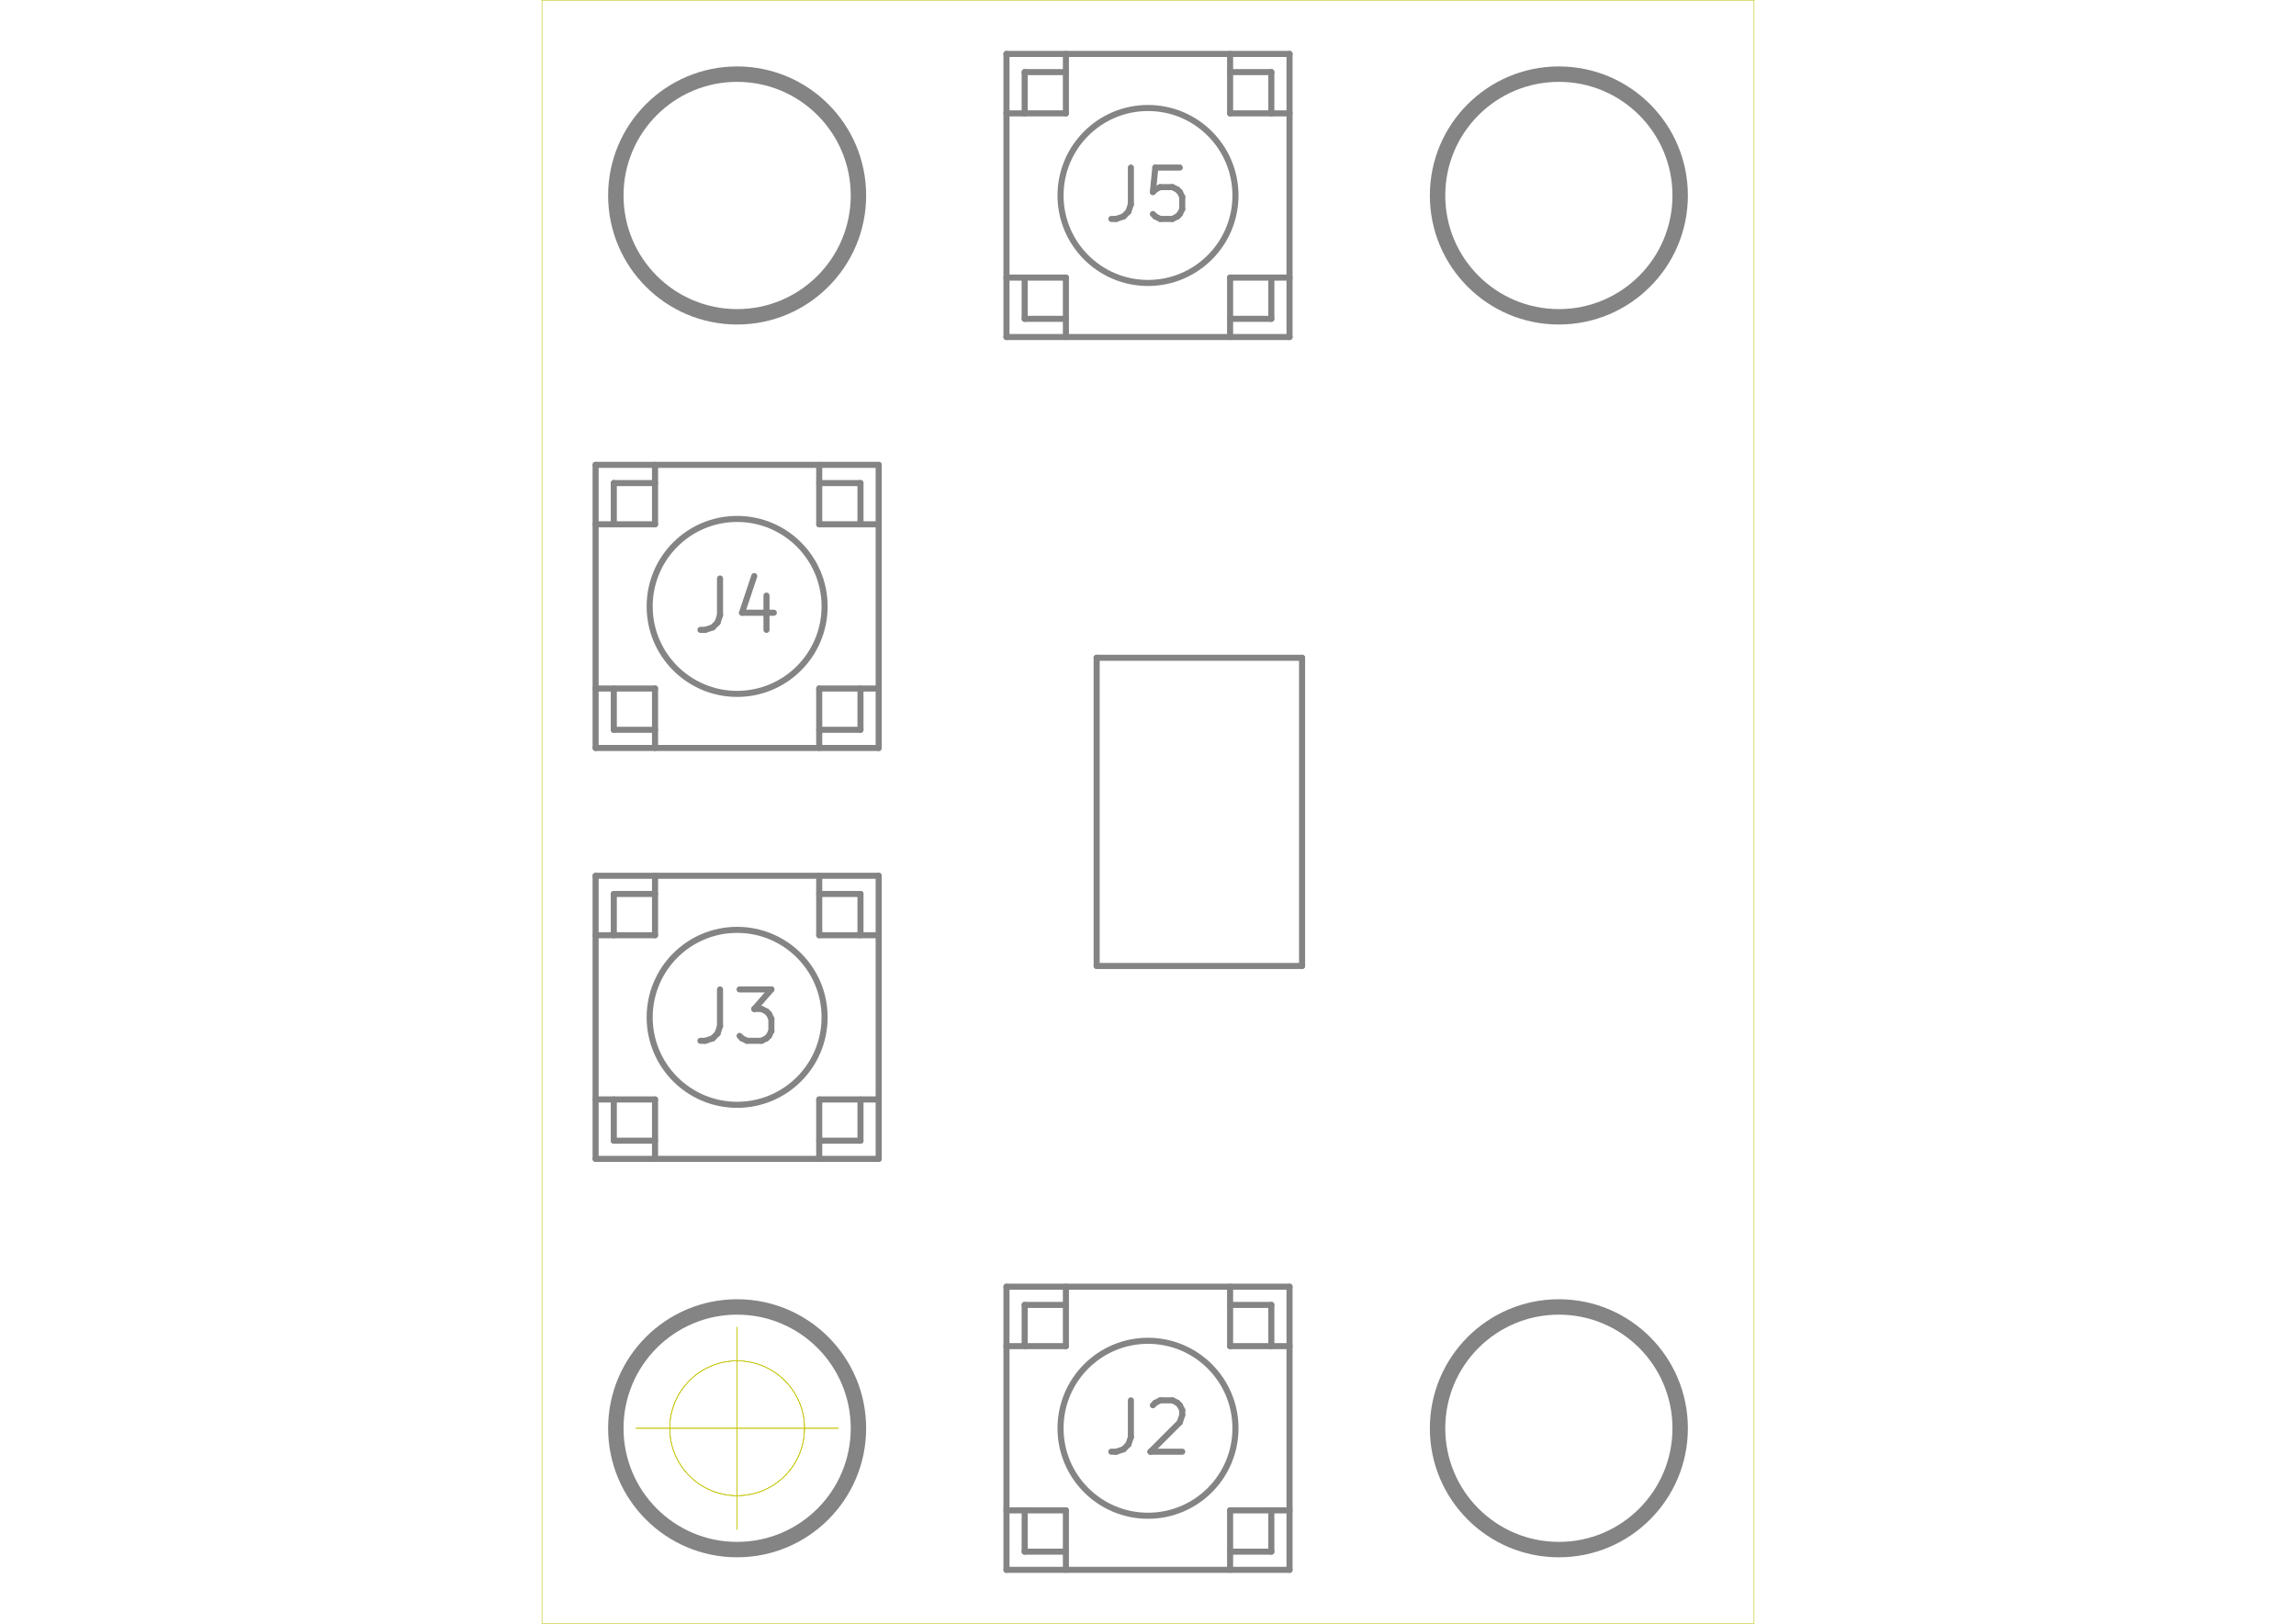
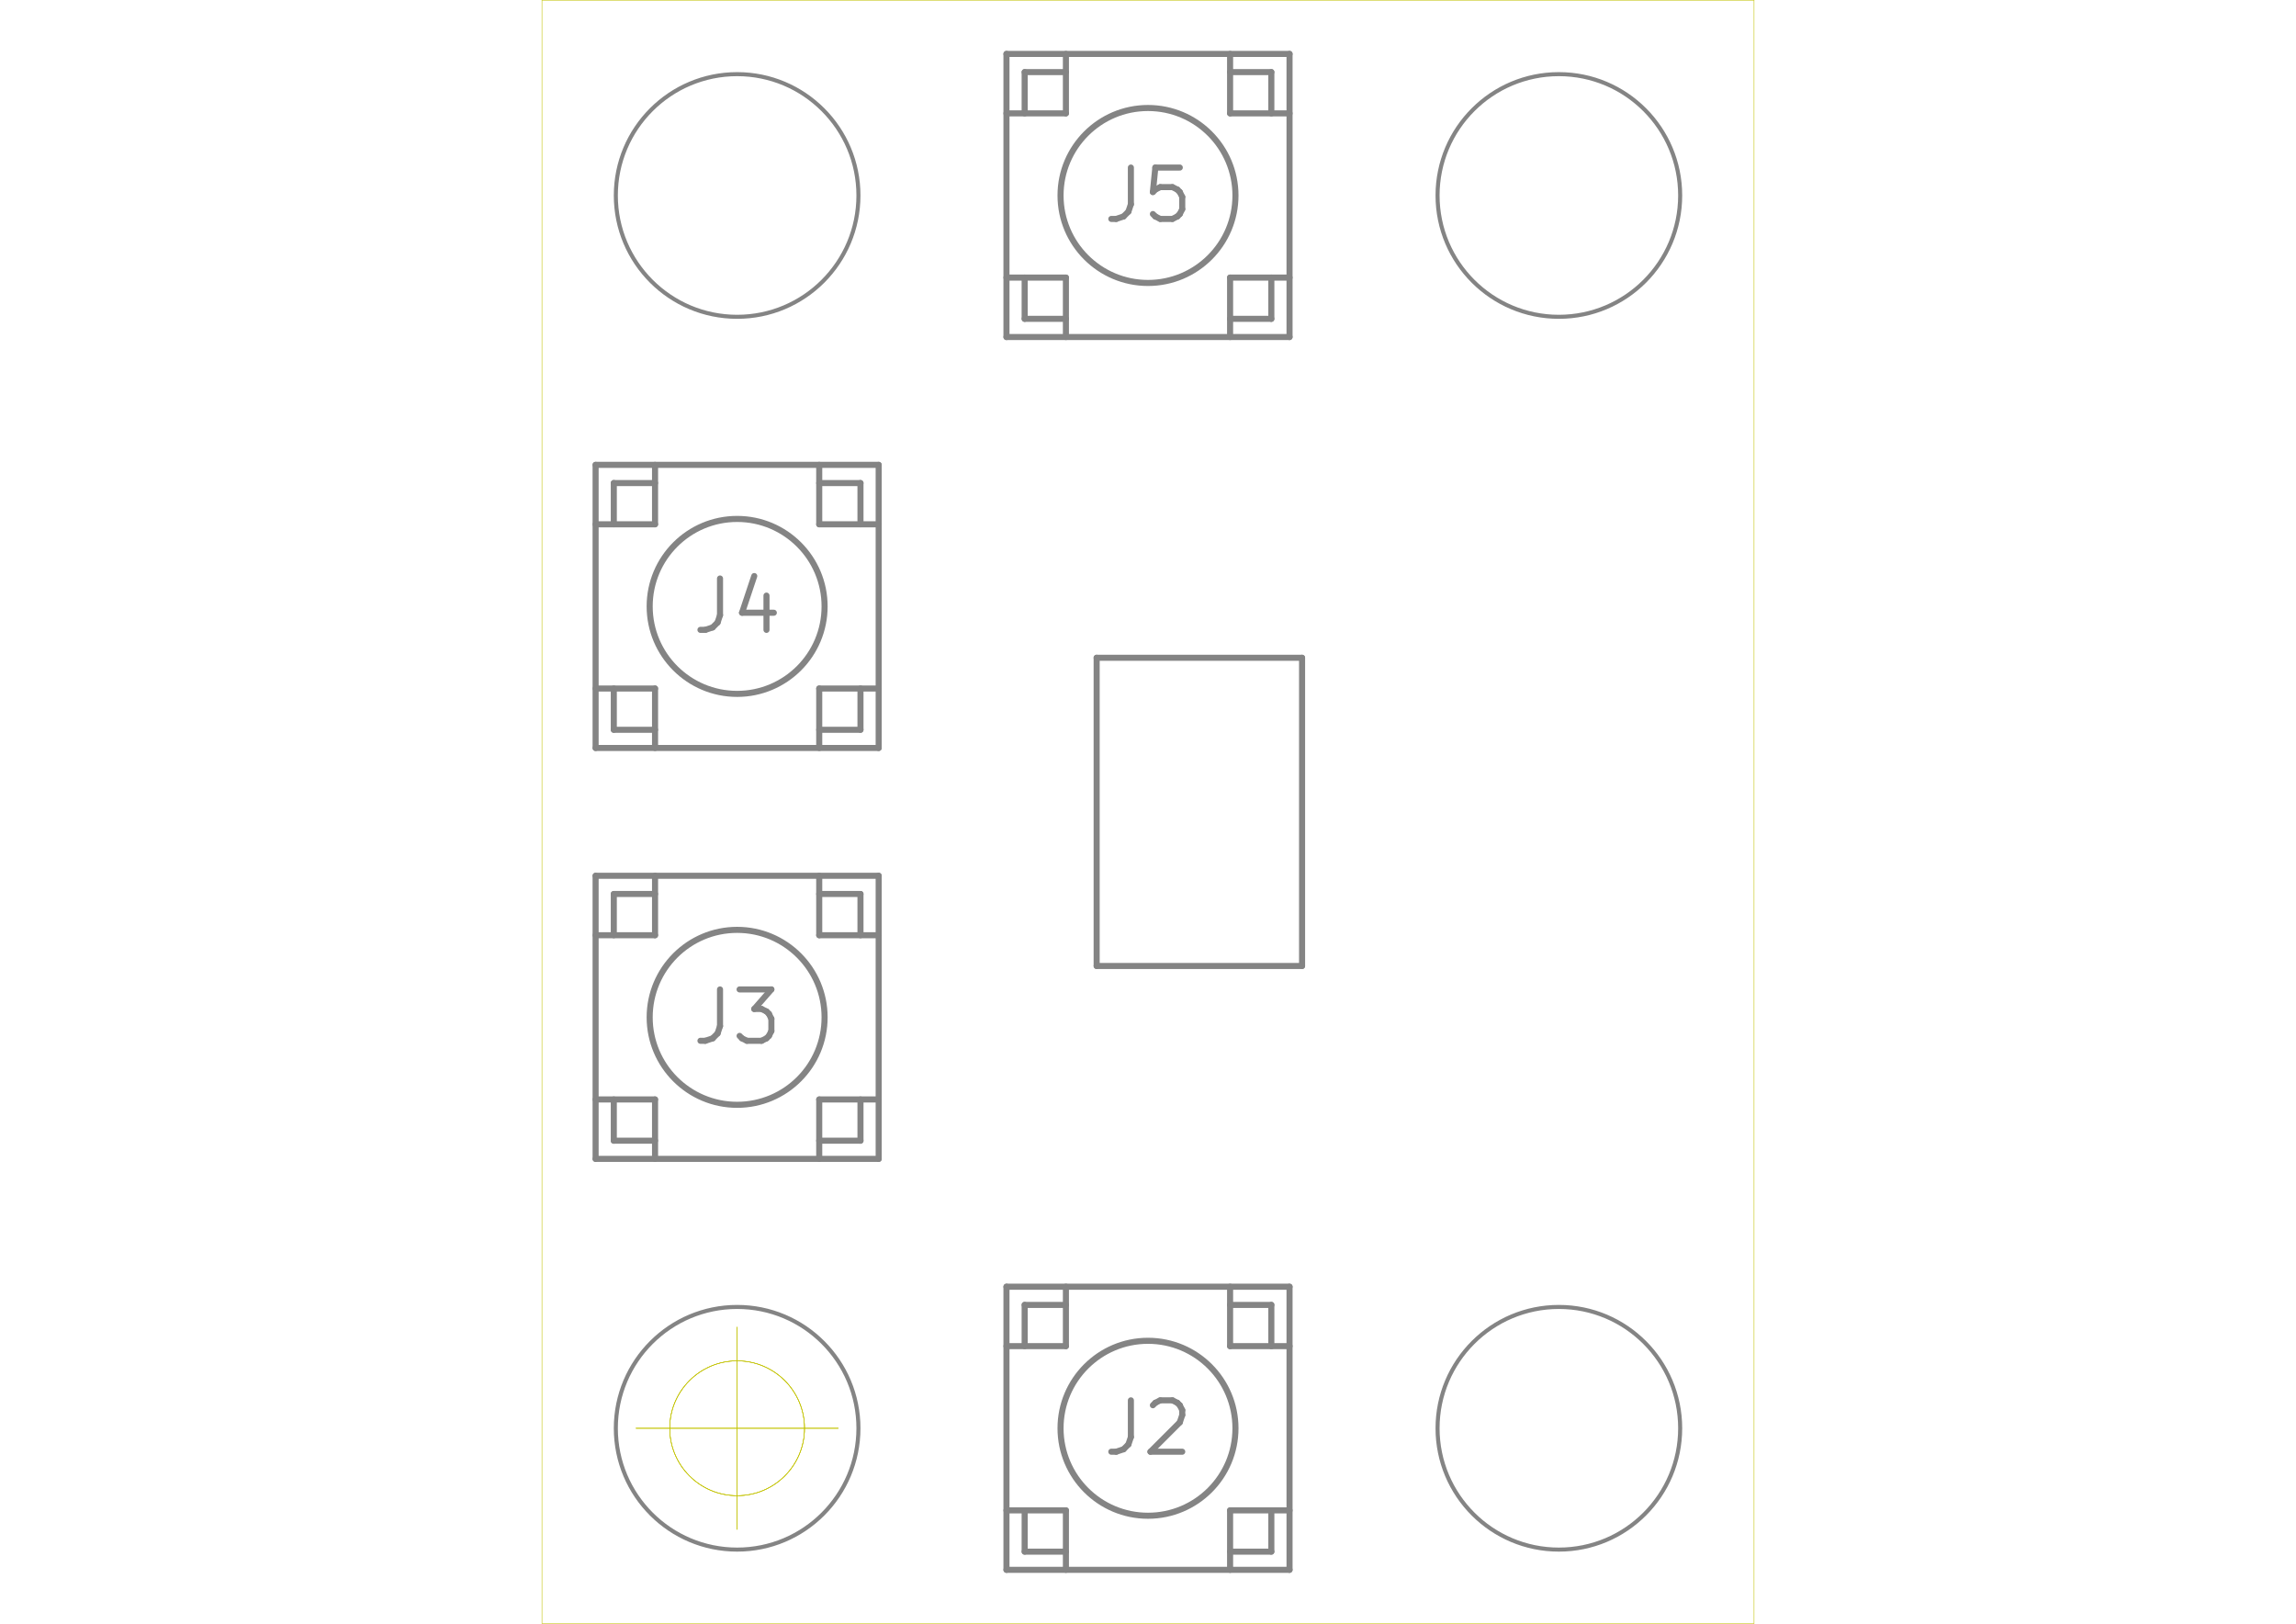
<svg xmlns="http://www.w3.org/2000/svg" version="1.1" width="297.002mm" height="210.007mm" viewBox="0 0 297.002 210.007">
  <g style="fill:#848484; fill-opacity:1;stroke:#848484; stroke-opacity:1; stroke-linecap:round; stroke-linejoin:round;" transform="translate(0 0) scale(1 1)">
</g>
  <g style="fill:none;  stroke:#848484; stroke-width:0.785; stroke-opacity:1;  stroke-linecap:round; stroke-linejoin:round;">
    <text x="148.501" y="188.047" textLength="12.414" font-size="8.858" lengthAdjust="spacingAndGlyphs" text-anchor="middle" opacity="0" stroke-opacity="0">J2</text>
    <g class="stroked-text">
      <path d="M146.287 181.114 L146.287 185.86 " />
      <path d="M146.287 185.86 L145.97 186.809 " />
      <path d="M145.97 186.809 L145.338 187.441 " />
      <path d="M145.338 187.441 L144.388 187.758 " />
      <path d="M144.388 187.758 L143.756 187.758 " />
      <path d="M149.134 181.747 L149.45 181.431 " />
      <path d="M149.45 181.431 L150.083 181.114 " />
      <path d="M150.083 181.114 L151.665 181.114 " />
      <path d="M151.665 181.114 L152.297 181.431 " />
      <path d="M152.297 181.431 L152.614 181.747 " />
      <path d="M152.614 181.747 L152.93 182.38 " />
      <path d="M152.93 182.38 L152.93 183.012 " />
      <path d="M152.93 183.012 L152.614 183.962 " />
      <path d="M152.614 183.962 L148.817 187.758 " />
      <path d="M148.817 187.758 L152.93 187.758 " />
    </g>
    <text x="95.353" y="81.751" textLength="12.414" font-size="8.858" lengthAdjust="spacingAndGlyphs" text-anchor="middle" opacity="0" stroke-opacity="0">J4</text>
    <g class="stroked-text">
      <path d="M93.139 74.819 L93.139 79.564 " />
      <path d="M93.139 79.564 L92.823 80.513 " />
      <path d="M92.823 80.513 L92.19 81.146 " />
      <path d="M92.19 81.146 L91.241 81.462 " />
      <path d="M91.241 81.462 L90.608 81.462 " />
      <path d="M99.15 77.033 L99.15 81.462 " />
      <path d="M97.568 74.502 L95.986 79.248 " />
      <path d="M95.986 79.248 L100.099 79.248 " />
    </g>
    <text x="148.501" y="28.604" textLength="12.414" font-size="8.858" lengthAdjust="spacingAndGlyphs" text-anchor="middle" opacity="0" stroke-opacity="0">J5</text>
    <g class="stroked-text">
      <path d="M146.287 21.671 L146.287 26.416 " />
      <path d="M146.287 26.416 L145.97 27.366 " />
      <path d="M145.97 27.366 L145.338 27.998 " />
      <path d="M145.338 27.998 L144.388 28.315 " />
      <path d="M144.388 28.315 L143.756 28.315 " />
      <path d="M152.614 21.671 L149.45 21.671 " />
      <path d="M149.45 21.671 L149.134 24.835 " />
      <path d="M149.134 24.835 L149.45 24.518 " />
      <path d="M149.45 24.518 L150.083 24.202 " />
      <path d="M150.083 24.202 L151.665 24.202 " />
      <path d="M151.665 24.202 L152.297 24.518 " />
      <path d="M152.297 24.518 L152.614 24.835 " />
      <path d="M152.614 24.835 L152.93 25.467 " />
      <path d="M152.93 25.467 L152.93 27.049 " />
      <path d="M152.93 27.049 L152.614 27.682 " />
      <path d="M152.614 27.682 L152.297 27.998 " />
      <path d="M152.297 27.998 L151.665 28.315 " />
      <path d="M151.665 28.315 L150.083 28.315 " />
      <path d="M150.083 28.315 L149.45 27.998 " />
      <path d="M149.45 27.998 L149.134 27.682 " />
    </g>
    <text x="95.353" y="134.899" textLength="12.414" font-size="8.858" lengthAdjust="spacingAndGlyphs" text-anchor="middle" opacity="0" stroke-opacity="0">J3</text>
    <g class="stroked-text">
      <path d="M93.139 127.967 L93.139 132.712 " />
      <path d="M93.139 132.712 L92.823 133.661 " />
      <path d="M92.823 133.661 L92.19 134.294 " />
      <path d="M92.19 134.294 L91.241 134.61 " />
      <path d="M91.241 134.61 L90.608 134.61 " />
      <path d="M95.67 127.967 L99.782 127.967 " />
      <path d="M99.782 127.967 L97.568 130.497 " />
      <path d="M97.568 130.497 L98.517 130.497 " />
      <path d="M98.517 130.497 L99.15 130.814 " />
      <path d="M99.15 130.814 L99.466 131.13 " />
      <path d="M99.466 131.13 L99.782 131.763 " />
      <path d="M99.782 131.763 L99.782 133.345 " />
      <path d="M99.782 133.345 L99.466 133.977 " />
      <path d="M99.466 133.977 L99.15 134.294 " />
      <path d="M99.15 134.294 L98.517 134.61 " />
      <path d="M98.517 134.61 L96.619 134.61 " />
      <path d="M96.619 134.61 L95.986 134.294 " />
      <path d="M95.986 134.294 L95.67 133.977 " />
    </g>
  </g>
-   <g style="fill:none;  stroke:#848484; stroke-width:1.993; stroke-opacity:1;  stroke-linecap:round; stroke-linejoin:round;">
+   <g style="fill:none;  stroke:#848484; stroke-width:0.523; stroke-opacity:1;  stroke-linecap:round; stroke-linejoin:round;">
    <circle cx="95.353" cy="25.282" r="15.692" />
    <circle cx="201.649" cy="184.725" r="15.692" />
  </g>
  <g style="fill:none;  stroke:#848484; stroke-width:0.785; stroke-opacity:1;  stroke-linecap:round; stroke-linejoin:round;">
    <path d="M130.192 166.416 L130.192 203.034 " />
    <path d="M130.192 195.344 L137.882 195.344 " />
    <path d="M130.192 203.034 L166.81 203.034 " />
    <path d="M132.546 168.77 L132.546 174.106 " />
    <path d="M132.546 200.68 L132.546 195.344 " />
    <path d="M137.882 166.416 L137.882 174.106 " />
    <path d="M137.882 168.77 L132.546 168.77 " />
    <path d="M137.882 174.106 L130.192 174.106 " />
    <path d="M137.882 195.344 L137.882 203.034 " />
    <path d="M137.882 200.68 L132.546 200.68 " />
    <path d="M159.12 166.416 L159.12 174.106 " />
    <path d="M159.12 174.106 L166.81 174.106 " />
    <path d="M159.12 195.344 L166.81 195.344 " />
    <path d="M159.12 200.68 L164.456 200.68 " />
    <path d="M159.12 203.034 L159.12 195.344 " />
    <path d="M164.456 168.77 L159.12 168.77 " />
    <path d="M164.456 168.77 L164.456 174.106 " />
    <path d="M164.456 200.68 L164.456 195.344 " />
    <path d="M166.81 166.416 L130.192 166.416 " />
    <path d="M166.81 203.034 L166.81 166.416 " />
    <circle cx="148.501" cy="184.725" r="11.314" />
    <path d="M141.858 85.073 L168.431 85.073 " />
    <path d="M141.858 124.934 L141.858 85.073 " />
    <path d="M168.431 85.073 L168.431 124.934 " />
    <path d="M168.431 124.934 L141.858 124.934 " />
    <path d="M77.045 60.121 L77.045 96.739 " />
    <path d="M77.045 89.049 L84.734 89.049 " />
    <path d="M77.045 96.739 L113.662 96.739 " />
    <path d="M79.399 62.475 L79.399 67.811 " />
    <path d="M79.399 94.385 L79.399 89.049 " />
    <path d="M84.734 60.121 L84.734 67.811 " />
    <path d="M84.734 62.475 L79.399 62.475 " />
    <path d="M84.734 67.811 L77.045 67.811 " />
    <path d="M84.734 89.049 L84.734 96.739 " />
    <path d="M84.734 94.385 L79.399 94.385 " />
    <path d="M105.972 60.121 L105.972 67.811 " />
    <path d="M105.972 67.811 L113.662 67.811 " />
    <path d="M105.972 89.049 L113.662 89.049 " />
    <path d="M105.972 94.385 L111.308 94.385 " />
    <path d="M105.972 96.739 L105.972 89.049 " />
    <path d="M111.308 62.475 L105.972 62.475 " />
    <path d="M111.308 62.475 L111.308 67.811 " />
    <path d="M111.308 94.385 L111.308 89.049 " />
    <path d="M113.662 60.121 L77.045 60.121 " />
    <path d="M113.662 96.739 L113.662 60.121 " />
    <circle cx="95.353" cy="78.43" r="11.314" />
  </g>
-   <g style="fill:none;  stroke:#848484; stroke-width:1.993; stroke-opacity:1;  stroke-linecap:round; stroke-linejoin:round;">
+   <g style="fill:none;  stroke:#848484; stroke-width:0.523; stroke-opacity:1;  stroke-linecap:round; stroke-linejoin:round;">
    <circle cx="95.353" cy="184.725" r="15.692" />
    <circle cx="201.649" cy="25.282" r="15.692" />
  </g>
  <g style="fill:none;  stroke:#848484; stroke-width:0.785; stroke-opacity:1;  stroke-linecap:round; stroke-linejoin:round;">
    <path d="M130.192 6.973 L130.192 43.591 " />
    <path d="M130.192 35.901 L137.882 35.901 " />
    <path d="M130.192 43.591 L166.81 43.591 " />
    <path d="M132.546 9.327 L132.546 14.663 " />
    <path d="M132.546 41.237 L132.546 35.901 " />
    <path d="M137.882 6.973 L137.882 14.663 " />
    <path d="M137.882 9.327 L132.546 9.327 " />
    <path d="M137.882 14.663 L130.192 14.663 " />
    <path d="M137.882 35.901 L137.882 43.591 " />
    <path d="M137.882 41.237 L132.546 41.237 " />
    <path d="M159.12 6.973 L159.12 14.663 " />
    <path d="M159.12 14.663 L166.81 14.663 " />
    <path d="M159.12 35.901 L166.81 35.901 " />
    <path d="M159.12 41.237 L164.456 41.237 " />
    <path d="M159.12 43.591 L159.12 35.901 " />
    <path d="M164.456 9.327 L159.12 9.327 " />
    <path d="M164.456 9.327 L164.456 14.663 " />
    <path d="M164.456 41.237 L164.456 35.901 " />
    <path d="M166.81 6.973 L130.192 6.973 " />
    <path d="M166.81 43.591 L166.81 6.973 " />
    <circle cx="148.501" cy="25.282" r="11.314" />
    <path d="M77.045 113.269 L77.045 149.886 " />
    <path d="M77.045 142.197 L84.734 142.197 " />
    <path d="M77.045 149.886 L113.662 149.886 " />
    <path d="M79.399 115.623 L79.399 120.958 " />
    <path d="M79.399 147.532 L79.399 142.197 " />
    <path d="M84.734 113.269 L84.734 120.958 " />
    <path d="M84.734 115.623 L79.399 115.623 " />
    <path d="M84.734 120.958 L77.045 120.958 " />
    <path d="M84.734 142.197 L84.734 149.886 " />
    <path d="M84.734 147.532 L79.399 147.532 " />
    <path d="M105.972 113.269 L105.972 120.958 " />
    <path d="M105.972 120.958 L113.662 120.958 " />
    <path d="M105.972 142.197 L113.662 142.197 " />
    <path d="M105.972 147.532 L111.308 147.532 " />
    <path d="M105.972 149.886 L105.972 142.197 " />
    <path d="M111.308 115.623 L105.972 115.623 " />
    <path d="M111.308 115.623 L111.308 120.958 " />
    <path d="M111.308 147.532 L111.308 142.197 " />
    <path d="M113.662 113.269 L77.045 113.269 " />
    <path d="M113.662 149.886 L113.662 113.269 " />
    <circle cx="95.353" cy="131.577" r="11.314" />
  </g>
  <g>
    <g>
      <g style="fill:#C2C200; fill-opacity:1;stroke:#C2C200; stroke-opacity:1; stroke-linecap:round; stroke-linejoin:round;" transform="translate(0 0) scale(1 1)">
</g>
      <g style="fill:none;  stroke:#C2C200; stroke-width:0.066; stroke-opacity:1;  stroke-linecap:round; stroke-linejoin:round;">
        <path d="M70.108 0.037 L70.108 209.97 " />
        <path d="M226.894 209.97 L226.894 0.037 " />
        <path d="M226.894 209.97 L70.108 209.97 " />
        <path d="M70.108 0.037 L226.894 0.037 " />
        <circle cx="95.353" cy="184.725" r="8.719" />
        <path d="M82.276 184.725 L108.431 184.725 " />
        <path d="M95.353 171.648 L95.353 197.803 " />
        <circle cx="95.353" cy="184.725" r="8.719" />
        <path d="M82.276 184.725 L108.431 184.725 " />
        <path d="M95.353 171.648 L95.353 197.803 " />
        <circle cx="95.353" cy="184.725" r="8.719" />
        <path d="M82.276 184.725 L108.431 184.725 " />
        <path d="M95.353 171.648 L95.353 197.803 " />
      </g>
    </g>
  </g>
</svg>
